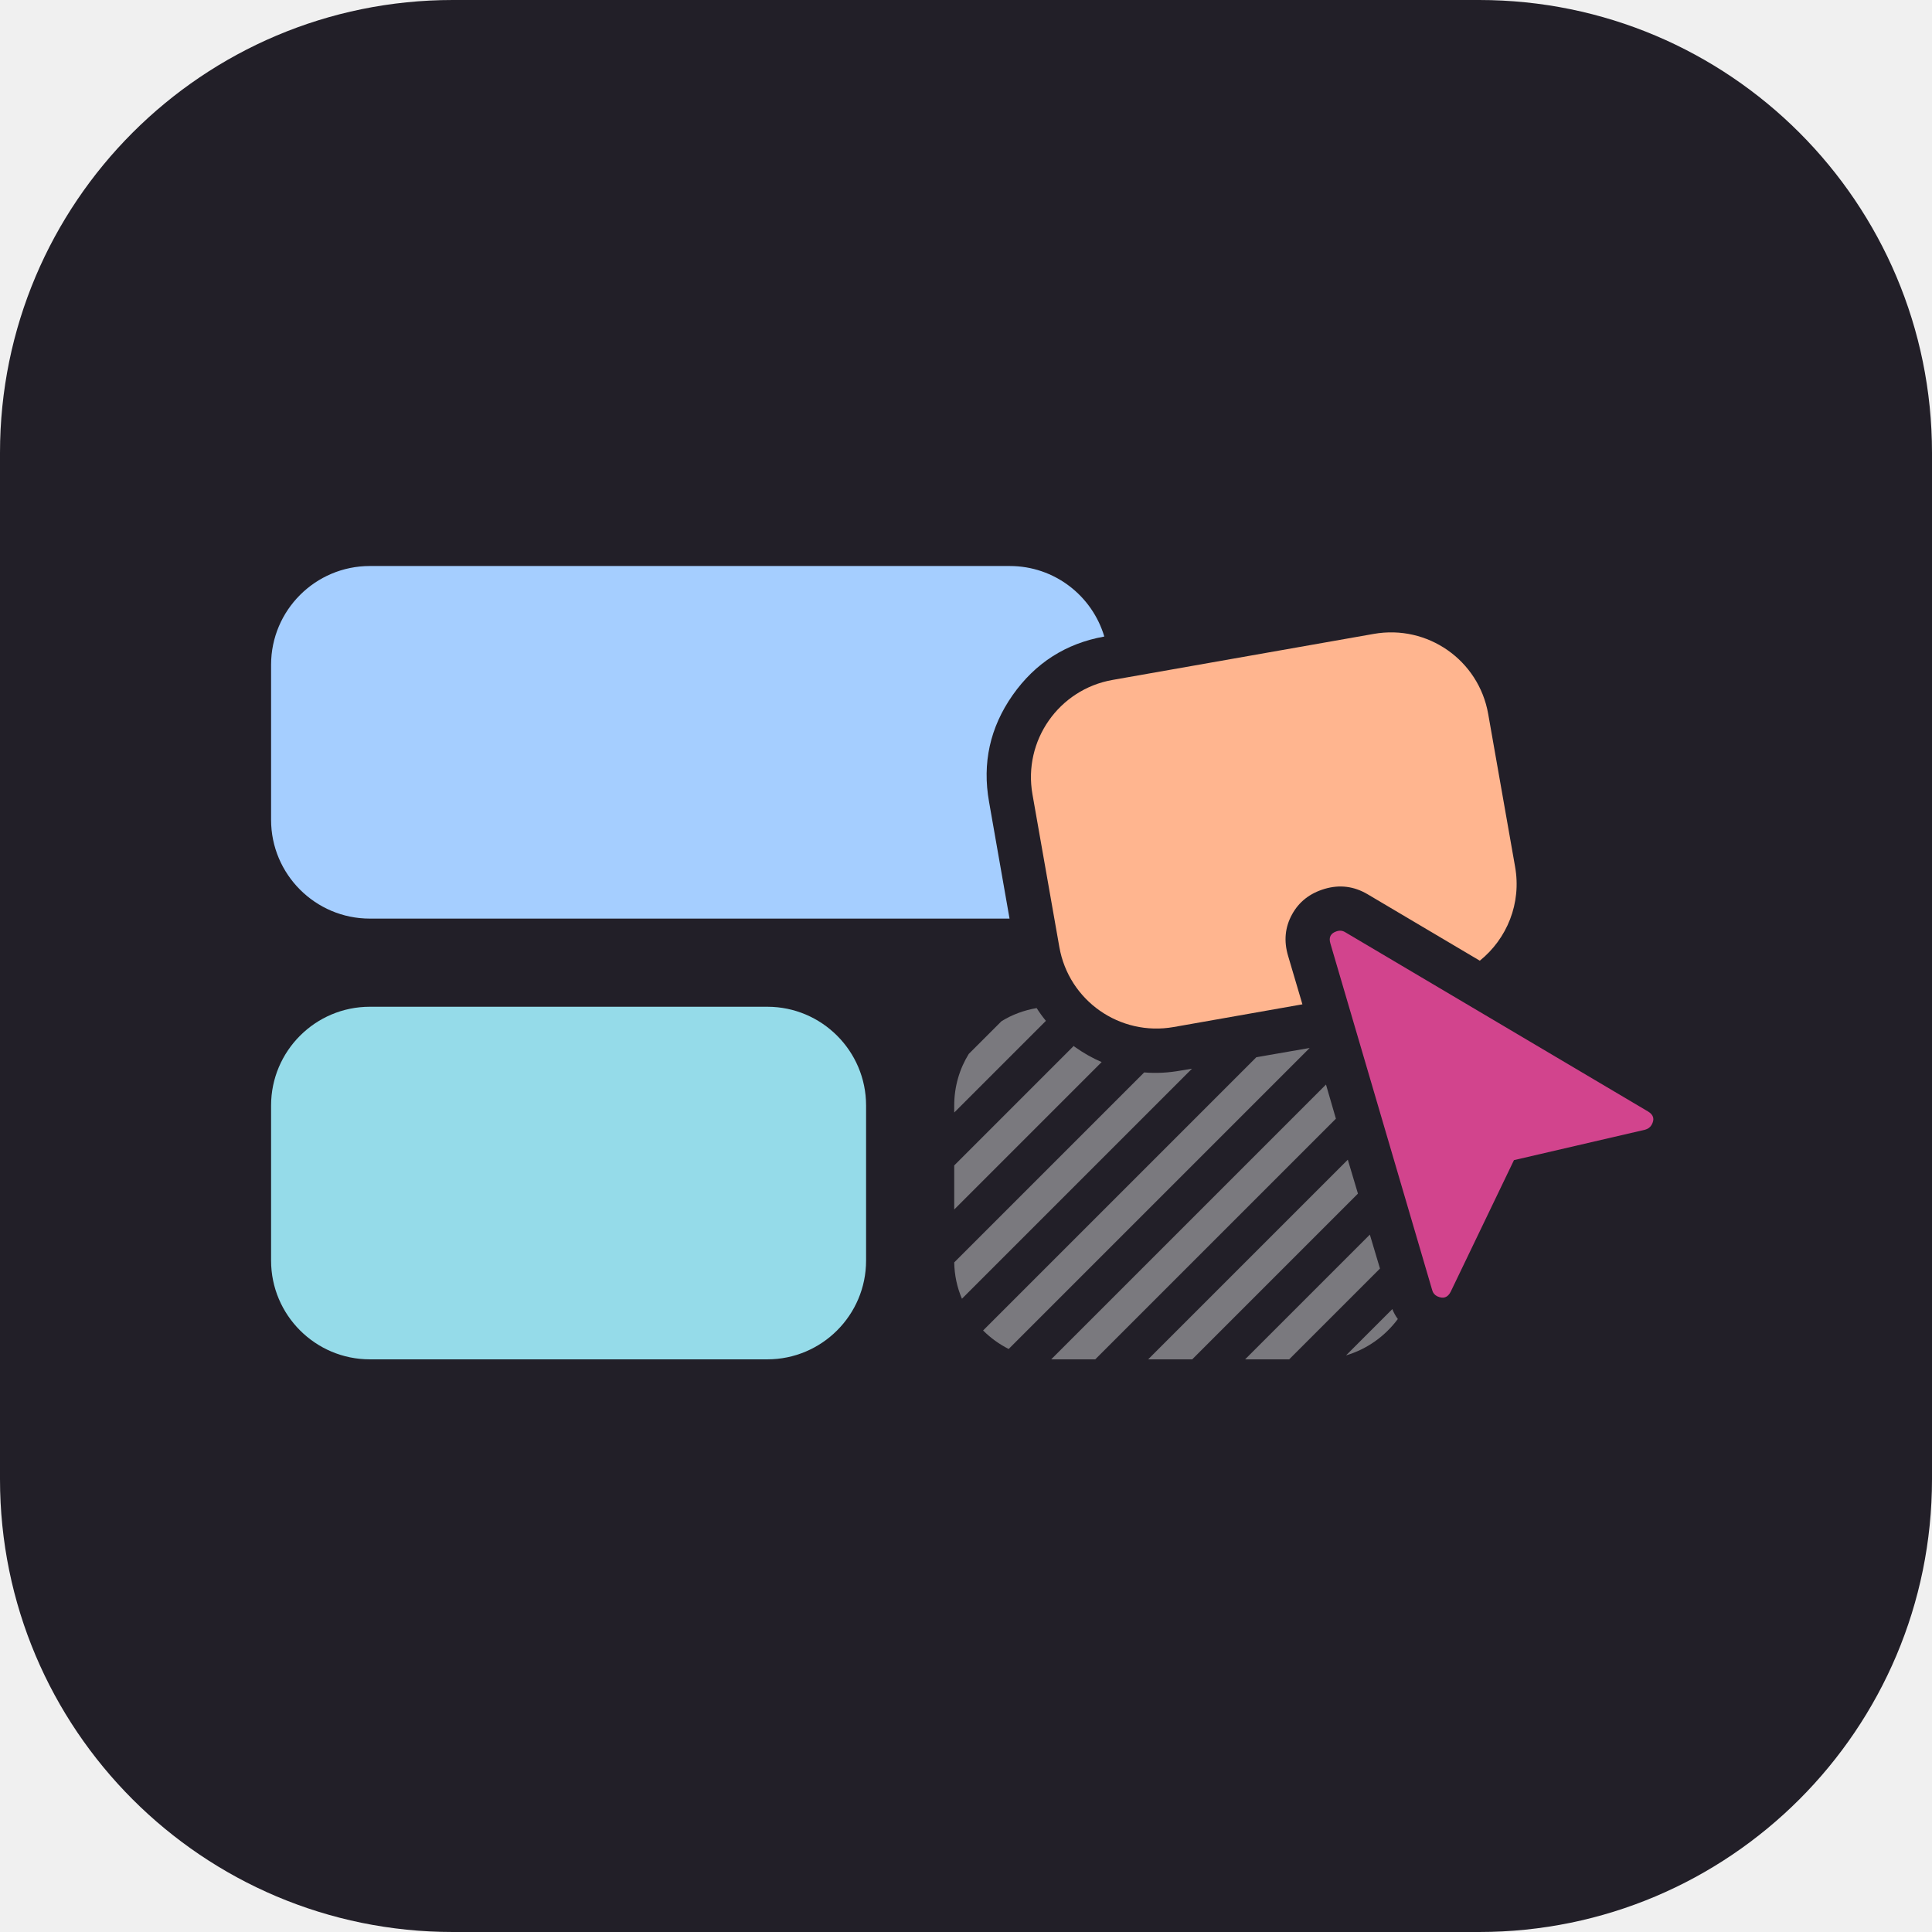
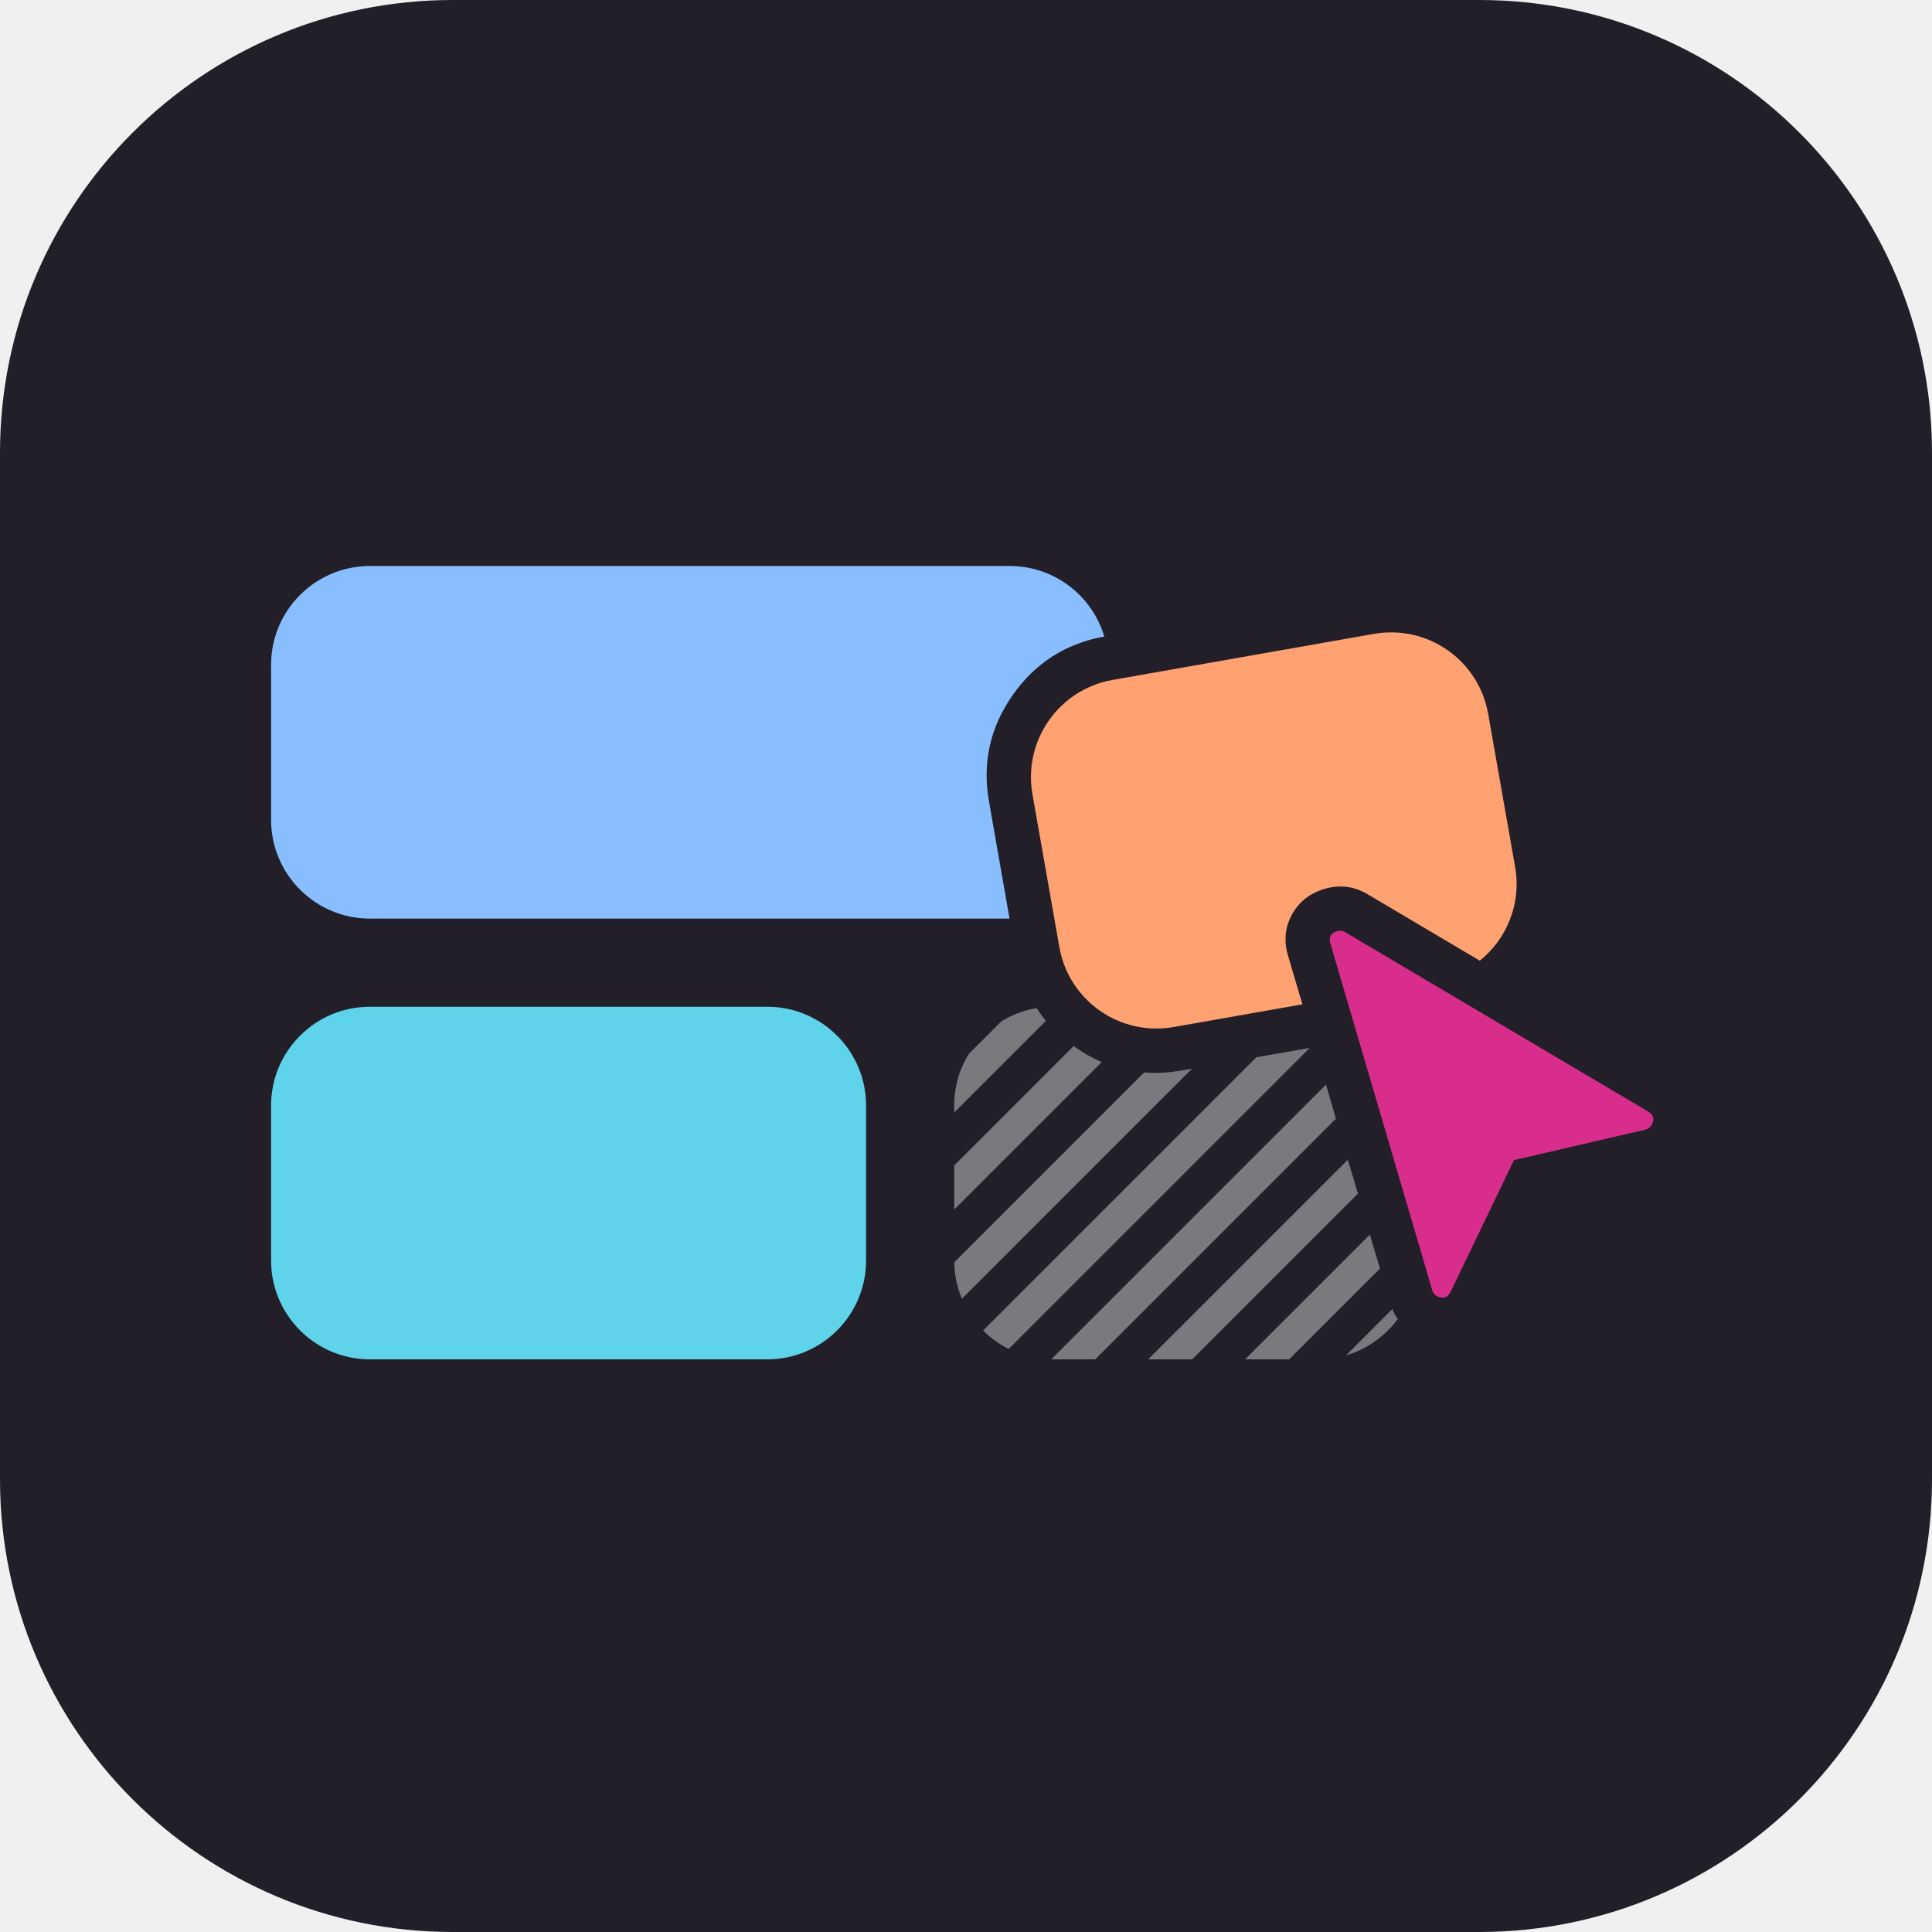
<svg xmlns="http://www.w3.org/2000/svg" viewBox="0 0 64 64" width="256" height="256">
  <rect x="0" y="0" width="64" height="64" rx="15" fill="#221f28" />
  <g transform="matrix(0.73 0 0 0.73 4.6 8.53)">
-     <path d="M10.48 14H39.52C41.55 14 43.26 15.35 43.81 17.2Q41.19 17.67 39.65 19.86Q38.11 22.06 38.58 24.7L39.51 30H10.48C8.01 30 6 27.99 6 25.52V18.48C6 16.01 8.01 14 10.48 14Z" fill="#a5ceff" />
-     <path d="M10.48 34H28.52C30.99 34 33 36.01 33 38.48V45.52C33 47.99 30.99 50 28.52 50H10.48C8.01 50 6 47.99 6 45.52V38.48C6 36.01 8.01 34 10.48 34Z" fill="#95dbe9" />
+     <path d="M10.48 14H39.52C41.55 14 43.26 15.35 43.81 17.2Q41.19 17.67 39.65 19.86Q38.11 22.06 38.58 24.7L39.51 30H10.48C8.01 30 6 27.99 6 25.52V18.48C6 16.01 8.01 14 10.48 14Z" fill="#88beff" />
+     <path d="M10.48 34H28.52C30.99 34 33 36.01 33 38.48V45.52C33 47.99 30.99 50 28.52 50H10.48C8.01 50 6 47.99 6 45.52V38.48C6 36.01 8.01 34 10.48 34Z" fill="#5fd3ea" />
    <path d="M39.47 49.53C39.04 49.31 38.65 49.03 38.31 48.69L50.71 36.29L53.13 35.87ZM41.48 50C41.45 50 41.43 50 41.4 50L53.87 37.53L54.32 39.08L43.4 50ZM37.35 47.25C37.13 46.74 37.01 46.18 37 45.6L45.62 36.98Q46.44 37.05 47.31 36.89L47.79 36.81ZM45.8 50 54.86 40.94 55.32 42.48 47.8 50ZM37 43.2V41.2L42.42 35.78Q42.44 35.8 42.47 35.82Q43.06 36.24 43.69 36.51ZM50.2 50 55.86 44.34 56.32 45.88 52.2 50ZM40.74 34.06Q40.93 34.36 41.16 34.64L37 38.8V38.48C37 37.62 37.24 36.82 37.66 36.14L39.14 34.66C39.62 34.36 40.16 34.16 40.74 34.06ZM56.88 47.72Q56.98 47.97 57.13 48.17C56.55 48.95 55.73 49.54 54.78 49.82L56.88 47.72Z" fill="#ffffff" fill-opacity="0.4" />
-     <path d="M44.18 19.17 56.04 17.08C58.48 16.65 60.8 18.27 61.23 20.71L62.45 27.64C62.75 29.31 62.08 30.92 60.85 31.91L55.75 28.89Q54.83 28.35 53.81 28.65Q52.8 28.95 52.33 29.81Q51.85 30.68 52.15 31.69L52.8 33.89L46.96 34.92C44.52 35.35 42.2 33.73 41.77 31.29L40.55 24.36C40.12 21.92 41.75 19.6 44.18 19.17Z" fill="#ffb58f" />
-     <path d="M54.73 30.61 68.48 38.75Q68.87 38.98 68.64 39.37Q68.54 39.53 68.35 39.58L62.4 40.96L59.53 46.93Q59.33 47.33 58.92 47.14Q58.74 47.05 58.69 46.86L54.07 31.13Q53.94 30.7 54.37 30.57Q54.56 30.51 54.73 30.61Z" fill="#d2448d" />
+     <path d="M44.18 19.17 56.04 17.08C58.48 16.65 60.8 18.27 61.23 20.71L62.45 27.64C62.75 29.31 62.08 30.92 60.85 31.91L55.75 28.89Q54.83 28.35 53.81 28.65Q52.8 28.95 52.33 29.81Q51.85 30.68 52.15 31.69L52.8 33.89L46.96 34.92C44.52 35.35 42.2 33.73 41.77 31.29L40.55 24.36C40.12 21.92 41.75 19.6 44.18 19.17Z" fill="#ffa170" />
+     <path d="M54.73 30.61 68.48 38.75Q68.87 38.98 68.64 39.37Q68.54 39.53 68.35 39.58L62.4 40.96L59.53 46.93Q59.33 47.33 58.92 47.14Q58.74 47.05 58.69 46.86L54.07 31.13Q53.94 30.7 54.37 30.57Q54.56 30.51 54.73 30.61Z" fill="#d82d8c" />
  </g>
</svg>
